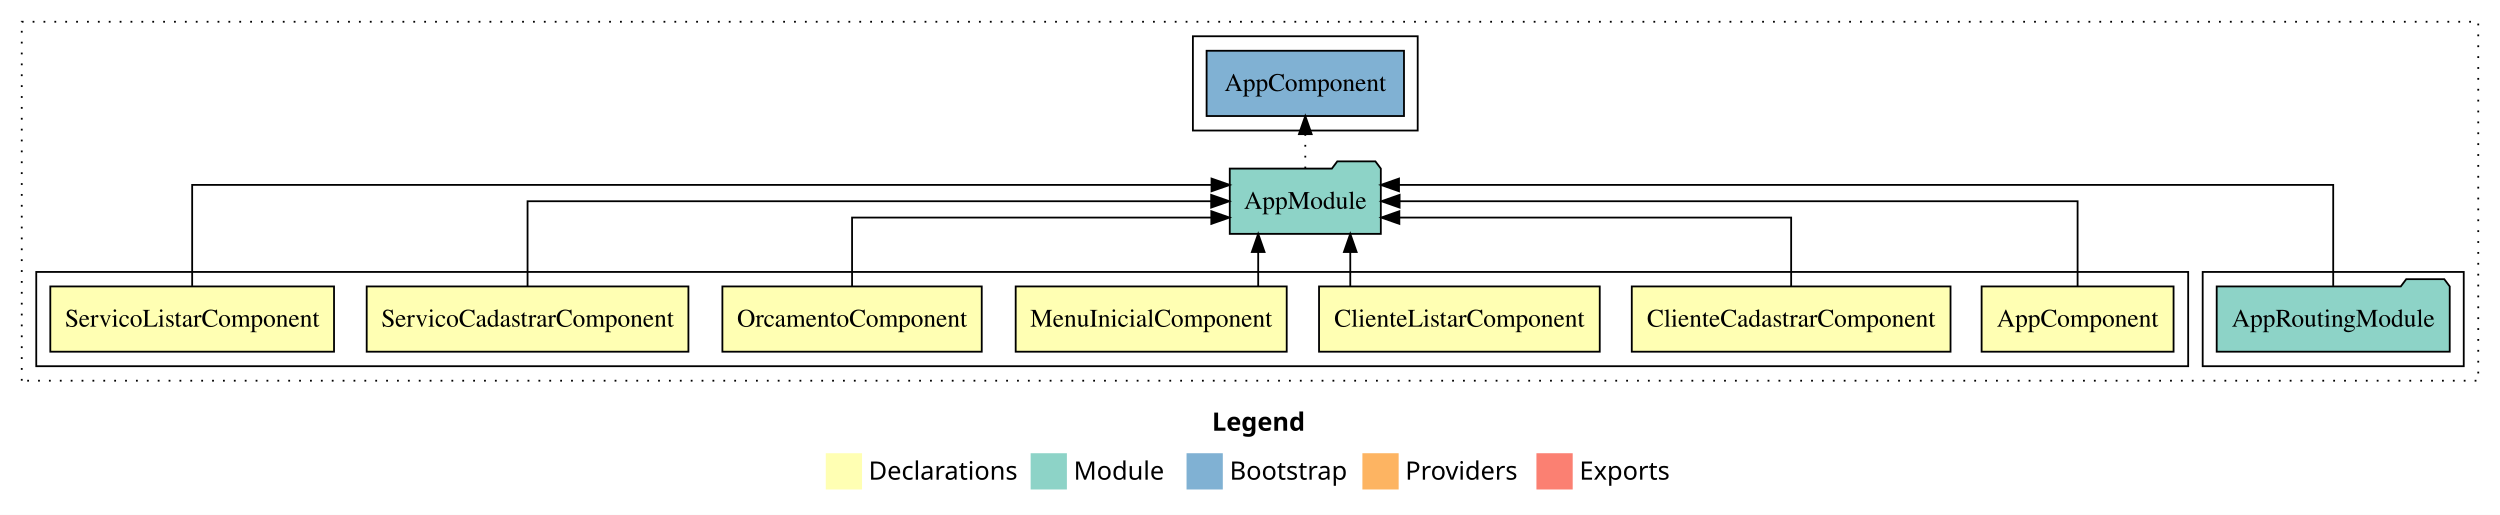
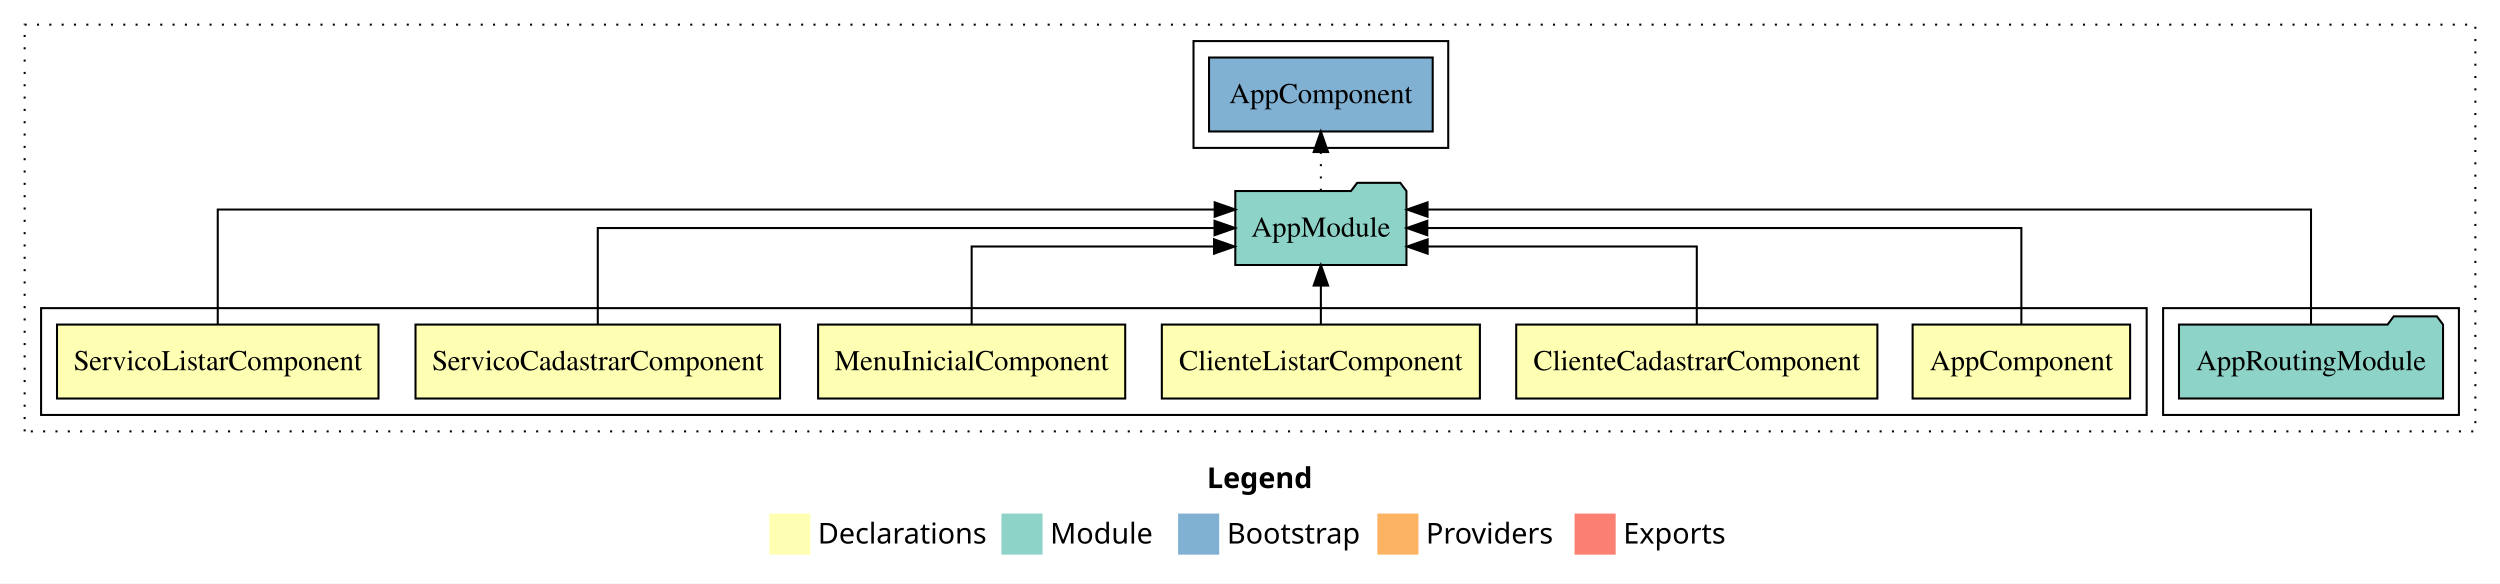
- <svg xmlns="http://www.w3.org/2000/svg" width="1379pt" height="284pt" viewBox="0.00 0.00 1379.00 284.00">
+ <svg xmlns="http://www.w3.org/2000/svg" width="1217pt" height="284pt" viewBox="0.00 0.00 1217.00 284.00">
  <g id="graph0" class="graph" transform="scale(1 1) rotate(0) translate(4 280)">
-     <polygon fill="white" stroke="transparent" points="-4,4 -4,-280 1375,-280 1375,4 -4,4" />
-     <text text-anchor="start" x="664.51" y="-42.4" font-family="Times-12" font-weight="bold" font-size="14.00">Legend</text>
-     <polygon fill="#ffffb3" stroke="transparent" points="451.5,-10 451.5,-30 471.5,-30 471.5,-10 451.5,-10" />
-     <text text-anchor="start" x="475.13" y="-15.4" font-family="Times-12" font-size="14.00">  Declarations</text>
-     <polygon fill="#8dd3c7" stroke="transparent" points="564.5,-10 564.5,-30 584.5,-30 584.5,-10 564.5,-10" />
-     <text text-anchor="start" x="588.23" y="-15.4" font-family="Times-12" font-size="14.00">  Module</text>
-     <polygon fill="#80b1d3" stroke="transparent" points="650.5,-10 650.5,-30 670.5,-30 670.5,-10 650.5,-10" />
-     <text text-anchor="start" x="674.28" y="-15.4" font-family="Times-12" font-size="14.00">  Bootstrap</text>
-     <polygon fill="#fdb462" stroke="transparent" points="747.5,-10 747.5,-30 767.5,-30 767.5,-10 747.5,-10" />
-     <text text-anchor="start" x="771.17" y="-15.4" font-family="Times-12" font-size="14.00">  Providers</text>
-     <polygon fill="#fb8072" stroke="transparent" points="843.5,-10 843.5,-30 863.5,-30 863.5,-10 843.5,-10" />
-     <text text-anchor="start" x="867.23" y="-15.4" font-family="Times-12" font-size="14.00">  Exports</text>
+     <polygon fill="white" stroke="transparent" points="-4,4 -4,-280 1213,-280 1213,4 -4,4" />
+     <text text-anchor="start" x="583.51" y="-42.4" font-family="Times-12" font-weight="bold" font-size="14.00">Legend</text>
+     <polygon fill="#ffffb3" stroke="transparent" points="370.5,-10 370.5,-30 390.5,-30 390.5,-10 370.5,-10" />
+     <text text-anchor="start" x="394.13" y="-15.4" font-family="Times-12" font-size="14.00">  Declarations</text>
+     <polygon fill="#8dd3c7" stroke="transparent" points="483.5,-10 483.5,-30 503.5,-30 503.5,-10 483.5,-10" />
+     <text text-anchor="start" x="507.23" y="-15.4" font-family="Times-12" font-size="14.00">  Module</text>
+     <polygon fill="#80b1d3" stroke="transparent" points="569.5,-10 569.5,-30 589.5,-30 589.5,-10 569.5,-10" />
+     <text text-anchor="start" x="593.28" y="-15.4" font-family="Times-12" font-size="14.00">  Bootstrap</text>
+     <polygon fill="#fdb462" stroke="transparent" points="666.5,-10 666.5,-30 686.5,-30 686.5,-10 666.5,-10" />
+     <text text-anchor="start" x="690.17" y="-15.4" font-family="Times-12" font-size="14.00">  Providers</text>
+     <polygon fill="#fb8072" stroke="transparent" points="762.5,-10 762.5,-30 782.5,-30 782.5,-10 762.5,-10" />
+     <text text-anchor="start" x="786.23" y="-15.4" font-family="Times-12" font-size="14.00">  Exports</text>
    <g id="clust1" class="cluster">
-       <polygon fill="none" stroke="black" stroke-dasharray="1,5" points="8,-70 8,-268 1363,-268 1363,-70 8,-70" />
+       <polygon fill="none" stroke="black" stroke-dasharray="1,5" points="8,-70 8,-268 1201,-268 1201,-70 8,-70" />
    </g>
-     <g id="clust12" class="cluster">
-       <polygon fill="none" stroke="black" points="654,-208 654,-260 778,-260 778,-208 654,-208" />
+     <g id="clust9" class="cluster">
+       <polygon fill="none" stroke="black" points="1049,-78 1049,-130 1193,-130 1193,-78 1049,-78" />
    </g>
-     <g id="clust10" class="cluster">
-       <polygon fill="none" stroke="black" points="1211,-78 1211,-130 1355,-130 1355,-78 1211,-78" />
+     <g id="clust11" class="cluster">
+       <polygon fill="none" stroke="black" points="577,-208 577,-260 701,-260 701,-208 577,-208" />
    </g>
    <g id="clust2" class="cluster">
-       <polygon fill="none" stroke="black" points="16,-78 16,-130 1203,-130 1203,-78 16,-78" />
+       <polygon fill="none" stroke="black" points="16,-78 16,-130 1041,-130 1041,-78 16,-78" />
    </g>
    <g id="node1" class="node">
-       <polygon fill="#ffffb3" stroke="black" points="1194.94,-122 1089.06,-122 1089.06,-86 1194.94,-86 1194.94,-122" />
-       <text text-anchor="middle" x="1142" y="-99.8" font-family="Times,serif" font-size="14.00">AppComponent</text>
+       <polygon fill="#ffffb3" stroke="black" points="1032.94,-122 927.06,-122 927.06,-86 1032.94,-86 1032.94,-122" />
+       <text text-anchor="middle" x="980" y="-99.8" font-family="Times,serif" font-size="14.00">AppComponent</text>
    </g>
-     <g id="node8" class="node">
-       <polygon fill="#8dd3c7" stroke="black" points="757.66,-187 754.66,-191 733.66,-191 730.66,-187 674.34,-187 674.34,-151 757.66,-151 757.66,-187" />
-       <text text-anchor="middle" x="716" y="-164.8" font-family="Times,serif" font-size="14.00">AppModule</text>
+     <g id="node7" class="node">
+       <polygon fill="#8dd3c7" stroke="black" points="680.66,-187 677.66,-191 656.66,-191 653.66,-187 597.34,-187 597.34,-151 680.66,-151 680.66,-187" />
+       <text text-anchor="middle" x="639" y="-164.8" font-family="Times,serif" font-size="14.00">AppModule</text>
    </g>
    <g id="edge1" class="edge">
-       <path fill="none" stroke="black" d="M1142,-122.11C1142,-141.34 1142,-169 1142,-169 1142,-169 768.01,-169 768.01,-169" />
-       <polygon fill="black" stroke="black" points="768.01,-165.5 758.01,-169 768.01,-172.5 768.01,-165.5" />
+       <path fill="none" stroke="black" d="M980,-122.11C980,-141.34 980,-169 980,-169 980,-169 690.81,-169 690.81,-169" />
+       <polygon fill="black" stroke="black" points="690.81,-165.5 680.81,-169 690.81,-172.5 690.81,-165.5" />
    </g>
    <g id="node2" class="node">
-       <polygon fill="#ffffb3" stroke="black" points="1071.91,-122 896.09,-122 896.09,-86 1071.91,-86 1071.91,-122" />
-       <text text-anchor="middle" x="984" y="-99.8" font-family="Times,serif" font-size="14.00">ClienteCadastrarComponent</text>
+       <polygon fill="#ffffb3" stroke="black" points="909.91,-122 734.09,-122 734.09,-86 909.91,-86 909.91,-122" />
+       <text text-anchor="middle" x="822" y="-99.8" font-family="Times,serif" font-size="14.00">ClienteCadastrarComponent</text>
    </g>
    <g id="edge2" class="edge">
-       <path fill="none" stroke="black" d="M984,-122.03C984,-138.4 984,-160 984,-160 984,-160 767.88,-160 767.88,-160" />
-       <polygon fill="black" stroke="black" points="767.88,-156.5 757.88,-160 767.87,-163.5 767.88,-156.5" />
+       <path fill="none" stroke="black" d="M822,-122.03C822,-138.4 822,-160 822,-160 822,-160 690.98,-160 690.98,-160" />
+       <polygon fill="black" stroke="black" points="690.98,-156.5 680.98,-160 690.98,-163.5 690.98,-156.5" />
    </g>
    <g id="node3" class="node">
-       <polygon fill="#ffffb3" stroke="black" points="878.42,-122 723.58,-122 723.58,-86 878.42,-86 878.42,-122" />
-       <text text-anchor="middle" x="801" y="-99.8" font-family="Times,serif" font-size="14.00">ClienteListarComponent</text>
+       <polygon fill="#ffffb3" stroke="black" points="716.42,-122 561.58,-122 561.58,-86 716.42,-86 716.42,-122" />
+       <text text-anchor="middle" x="639" y="-99.8" font-family="Times,serif" font-size="14.00">ClienteListarComponent</text>
    </g>
    <g id="edge3" class="edge">
-       <path fill="none" stroke="black" d="M740.81,-122.11C740.81,-122.11 740.81,-140.99 740.81,-140.99" />
-       <polygon fill="black" stroke="black" points="737.31,-140.99 740.81,-150.99 744.31,-140.99 737.31,-140.99" />
+       <path fill="none" stroke="black" d="M639,-122.11C639,-122.11 639,-140.99 639,-140.99" />
+       <polygon fill="black" stroke="black" points="635.5,-140.99 639,-150.99 642.5,-140.99 635.5,-140.99" />
    </g>
    <g id="node4" class="node">
-       <polygon fill="#ffffb3" stroke="black" points="705.75,-122 556.25,-122 556.25,-86 705.75,-86 705.75,-122" />
-       <text text-anchor="middle" x="631" y="-99.8" font-family="Times,serif" font-size="14.00">MenuInicialComponent</text>
+       <polygon fill="#ffffb3" stroke="black" points="543.75,-122 394.25,-122 394.25,-86 543.75,-86 543.75,-122" />
+       <text text-anchor="middle" x="469" y="-99.8" font-family="Times,serif" font-size="14.00">MenuInicialComponent</text>
    </g>
    <g id="edge4" class="edge">
-       <path fill="none" stroke="black" d="M690.02,-122.11C690.02,-122.11 690.02,-140.99 690.02,-140.99" />
-       <polygon fill="black" stroke="black" points="686.52,-140.99 690.02,-150.99 693.52,-140.99 686.52,-140.99" />
+       <path fill="none" stroke="black" d="M469,-122.03C469,-138.4 469,-160 469,-160 469,-160 586.98,-160 586.98,-160" />
+       <polygon fill="black" stroke="black" points="586.98,-163.5 596.98,-160 586.98,-156.5 586.98,-163.5" />
    </g>
    <g id="node5" class="node">
-       <polygon fill="#ffffb3" stroke="black" points="537.53,-122 394.47,-122 394.47,-86 537.53,-86 537.53,-122" />
-       <text text-anchor="middle" x="466" y="-99.8" font-family="Times,serif" font-size="14.00">OrcamentoComponent</text>
-     </g>
-     <g id="edge5" class="edge">
-       <path fill="none" stroke="black" d="M466,-122.03C466,-138.4 466,-160 466,-160 466,-160 664.16,-160 664.16,-160" />
-       <polygon fill="black" stroke="black" points="664.16,-163.5 674.16,-160 664.16,-156.5 664.16,-163.5" />
-     </g>
-     <g id="node6" class="node">
      <polygon fill="#ffffb3" stroke="black" points="375.73,-122 198.27,-122 198.27,-86 375.73,-86 375.73,-122" />
      <text text-anchor="middle" x="287" y="-99.8" font-family="Times,serif" font-size="14.00">ServicoCadastrarComponent</text>
    </g>
-     <g id="edge6" class="edge">
-       <path fill="none" stroke="black" d="M287,-122.11C287,-141.34 287,-169 287,-169 287,-169 664.08,-169 664.08,-169" />
-       <polygon fill="black" stroke="black" points="664.08,-172.5 674.08,-169 664.08,-165.5 664.08,-172.5" />
+     <g id="edge5" class="edge">
+       <path fill="none" stroke="black" d="M287,-122.11C287,-141.34 287,-169 287,-169 287,-169 587.24,-169 587.24,-169" />
+       <polygon fill="black" stroke="black" points="587.24,-172.5 597.24,-169 587.24,-165.5 587.24,-172.5" />
    </g>
-     <g id="node7" class="node">
+     <g id="node6" class="node">
      <polygon fill="#ffffb3" stroke="black" points="180.25,-122 23.75,-122 23.75,-86 180.25,-86 180.25,-122" />
      <text text-anchor="middle" x="102" y="-99.8" font-family="Times,serif" font-size="14.00">ServicoListarComponent</text>
    </g>
-     <g id="edge7" class="edge">
-       <path fill="none" stroke="black" d="M102,-122.29C102,-144.21 102,-178 102,-178 102,-178 664.28,-178 664.28,-178" />
-       <polygon fill="black" stroke="black" points="664.28,-181.5 674.28,-178 664.28,-174.5 664.28,-181.5" />
-     </g>
-     <g id="node10" class="node">
-       <polygon fill="#80b1d3" stroke="black" points="770.44,-252 661.56,-252 661.56,-216 770.44,-216 770.44,-252" />
-       <text text-anchor="middle" x="716" y="-229.8" font-family="Times,serif" font-size="14.00">AppComponent </text>
-     </g>
-     <g id="edge9" class="edge">
-       <path fill="none" stroke="black" stroke-dasharray="1,5" d="M716,-187.11C716,-187.11 716,-205.99 716,-205.99" />
-       <polygon fill="black" stroke="black" points="712.5,-205.99 716,-215.99 719.5,-205.99 712.5,-205.99" />
+     <g id="edge6" class="edge">
+       <path fill="none" stroke="black" d="M102,-122.29C102,-144.21 102,-178 102,-178 102,-178 587.31,-178 587.31,-178" />
+       <polygon fill="black" stroke="black" points="587.31,-181.5 597.31,-178 587.31,-174.5 587.31,-181.5" />
    </g>
    <g id="node9" class="node">
-       <polygon fill="#8dd3c7" stroke="black" points="1347.27,-122 1344.27,-126 1323.27,-126 1320.27,-122 1218.73,-122 1218.73,-86 1347.27,-86 1347.27,-122" />
-       <text text-anchor="middle" x="1283" y="-99.8" font-family="Times,serif" font-size="14.00">AppRoutingModule</text>
+       <polygon fill="#80b1d3" stroke="black" points="693.44,-252 584.56,-252 584.56,-216 693.44,-216 693.44,-252" />
+       <text text-anchor="middle" x="639" y="-229.8" font-family="Times,serif" font-size="14.00">AppComponent </text>
    </g>
    <g id="edge8" class="edge">
-       <path fill="none" stroke="black" d="M1283,-122.29C1283,-144.21 1283,-178 1283,-178 1283,-178 767.69,-178 767.69,-178" />
-       <polygon fill="black" stroke="black" points="767.69,-174.5 757.69,-178 767.69,-181.5 767.69,-174.5" />
+       <path fill="none" stroke="black" stroke-dasharray="1,5" d="M639,-187.11C639,-187.11 639,-205.99 639,-205.99" />
+       <polygon fill="black" stroke="black" points="635.5,-205.99 639,-215.99 642.5,-205.99 635.5,-205.99" />
+     </g>
+     <g id="node8" class="node">
+       <polygon fill="#8dd3c7" stroke="black" points="1185.27,-122 1182.27,-126 1161.27,-126 1158.27,-122 1056.73,-122 1056.73,-86 1185.27,-86 1185.27,-122" />
+       <text text-anchor="middle" x="1121" y="-99.8" font-family="Times,serif" font-size="14.00">AppRoutingModule</text>
+     </g>
+     <g id="edge7" class="edge">
+       <path fill="none" stroke="black" d="M1121,-122.29C1121,-144.21 1121,-178 1121,-178 1121,-178 690.93,-178 690.93,-178" />
+       <polygon fill="black" stroke="black" points="690.93,-174.5 680.93,-178 690.93,-181.5 690.93,-174.5" />
    </g>
  </g>
</svg>
